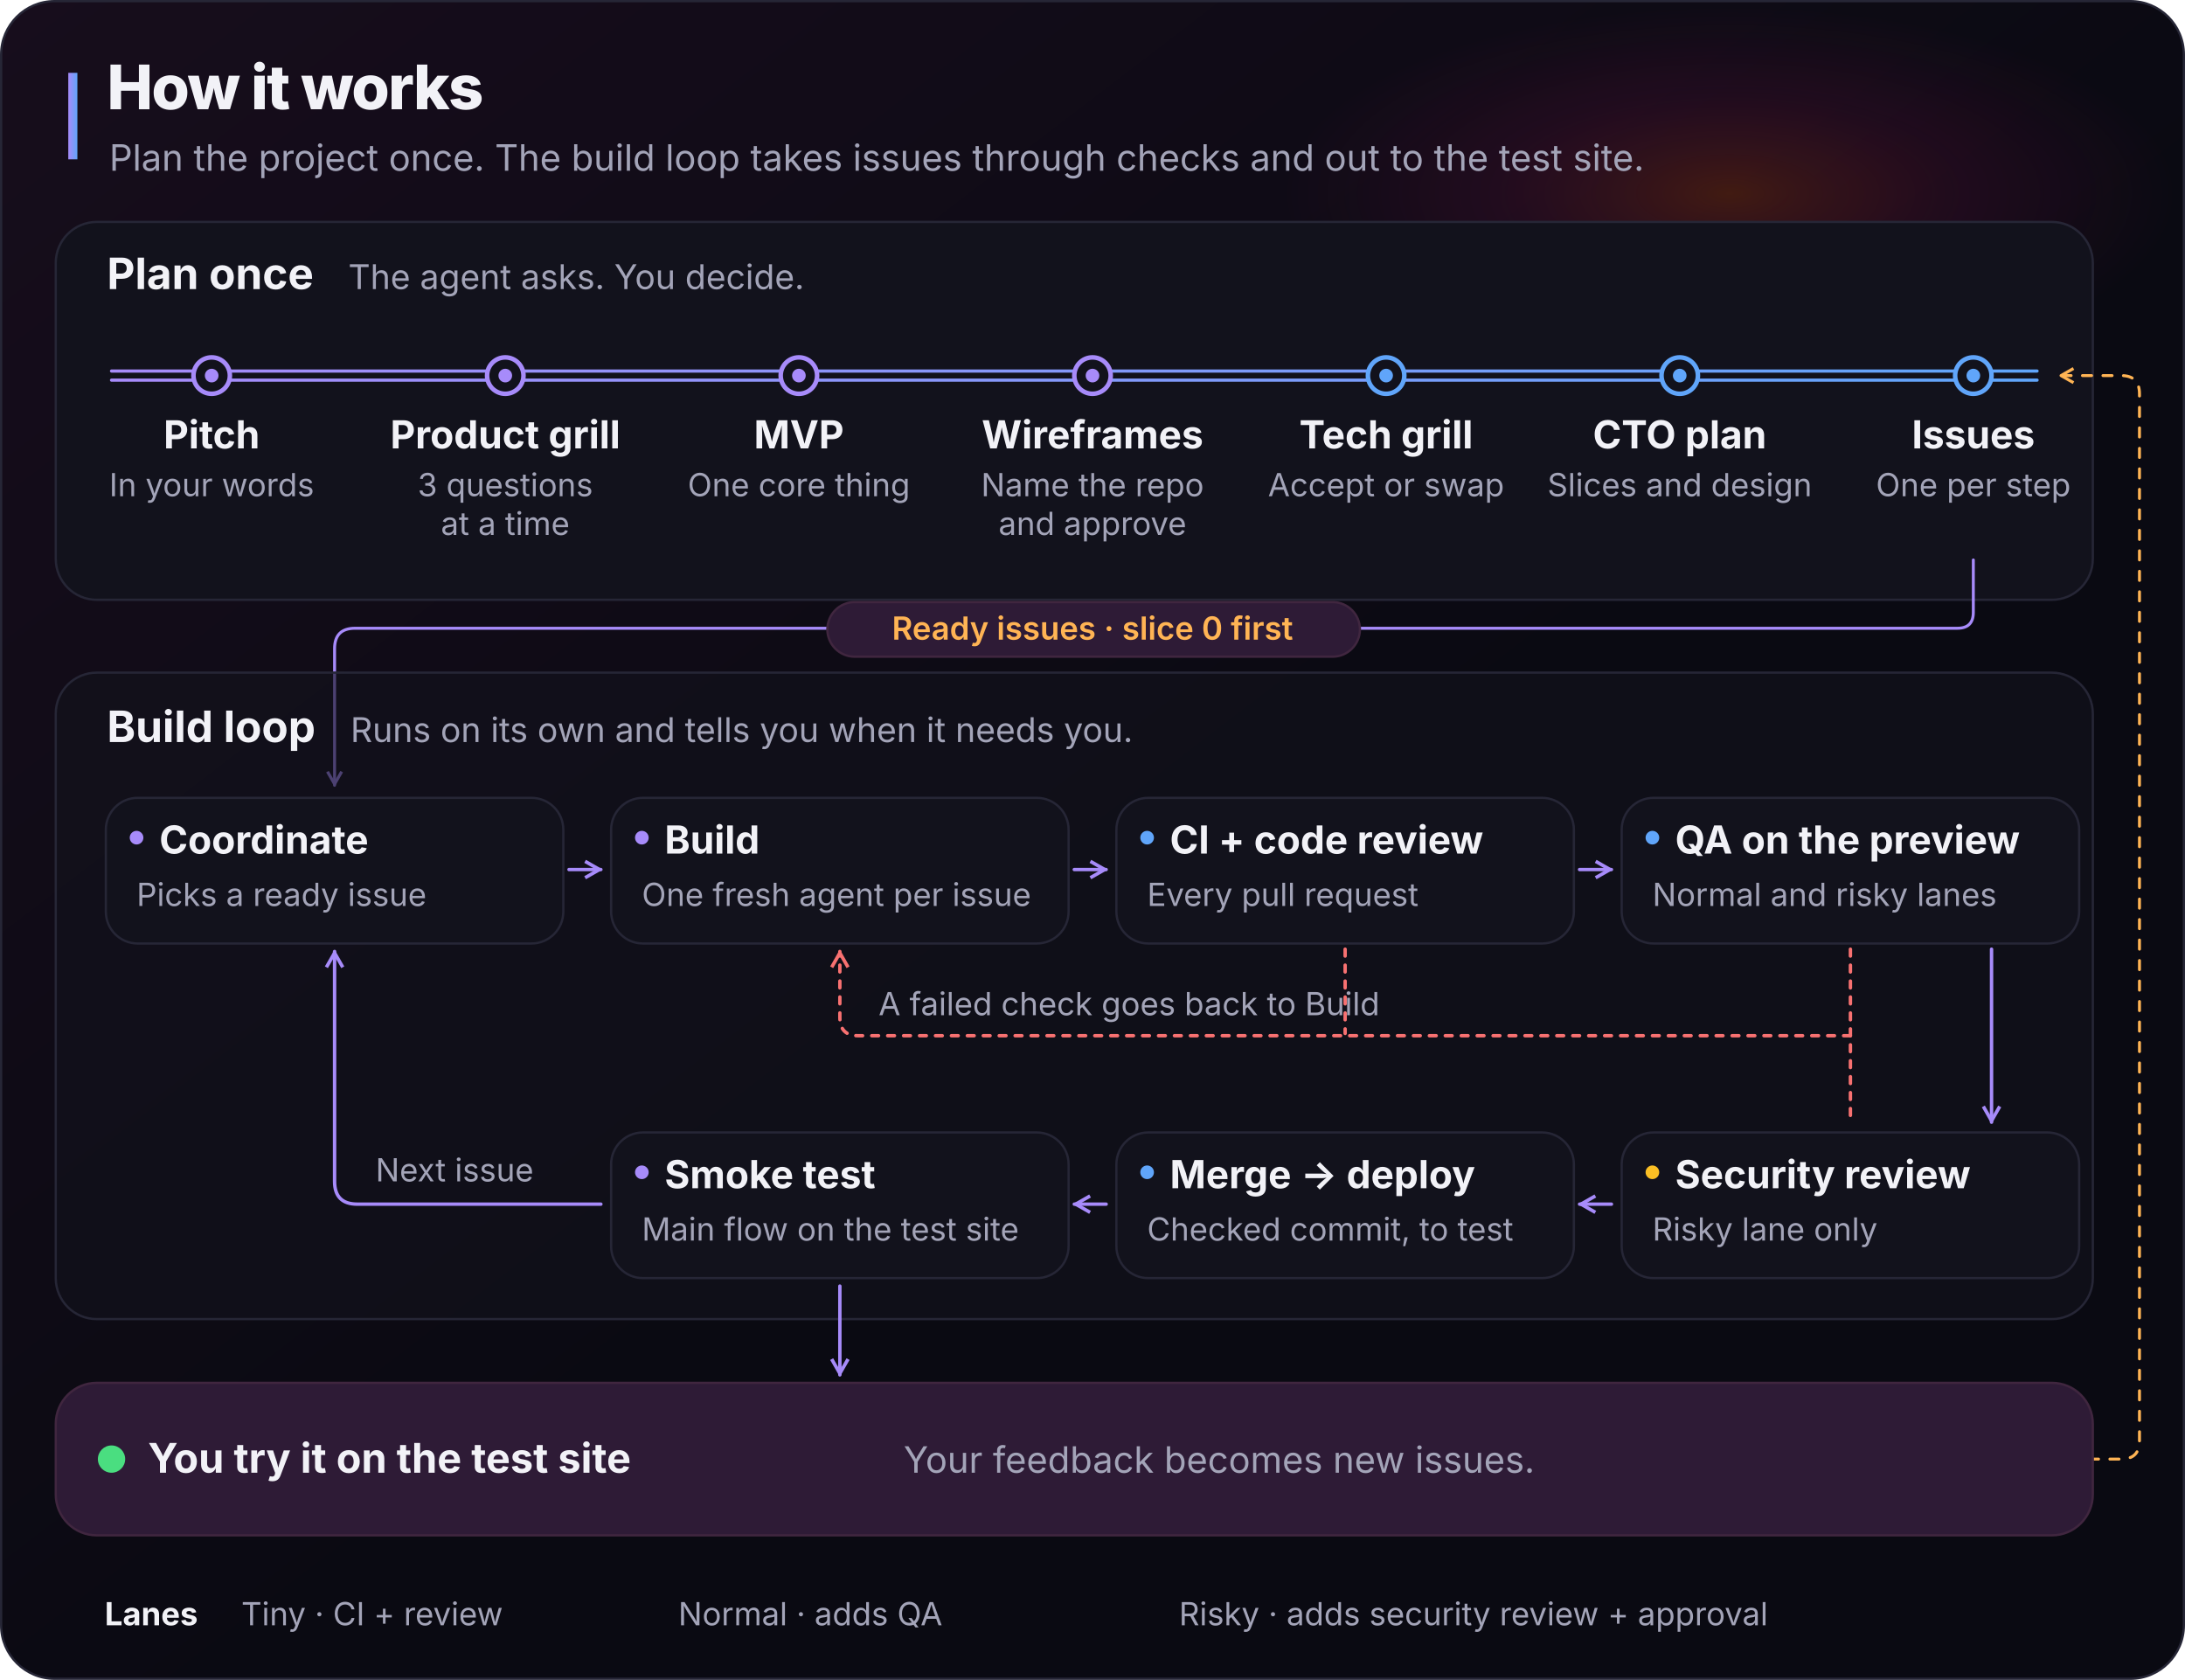
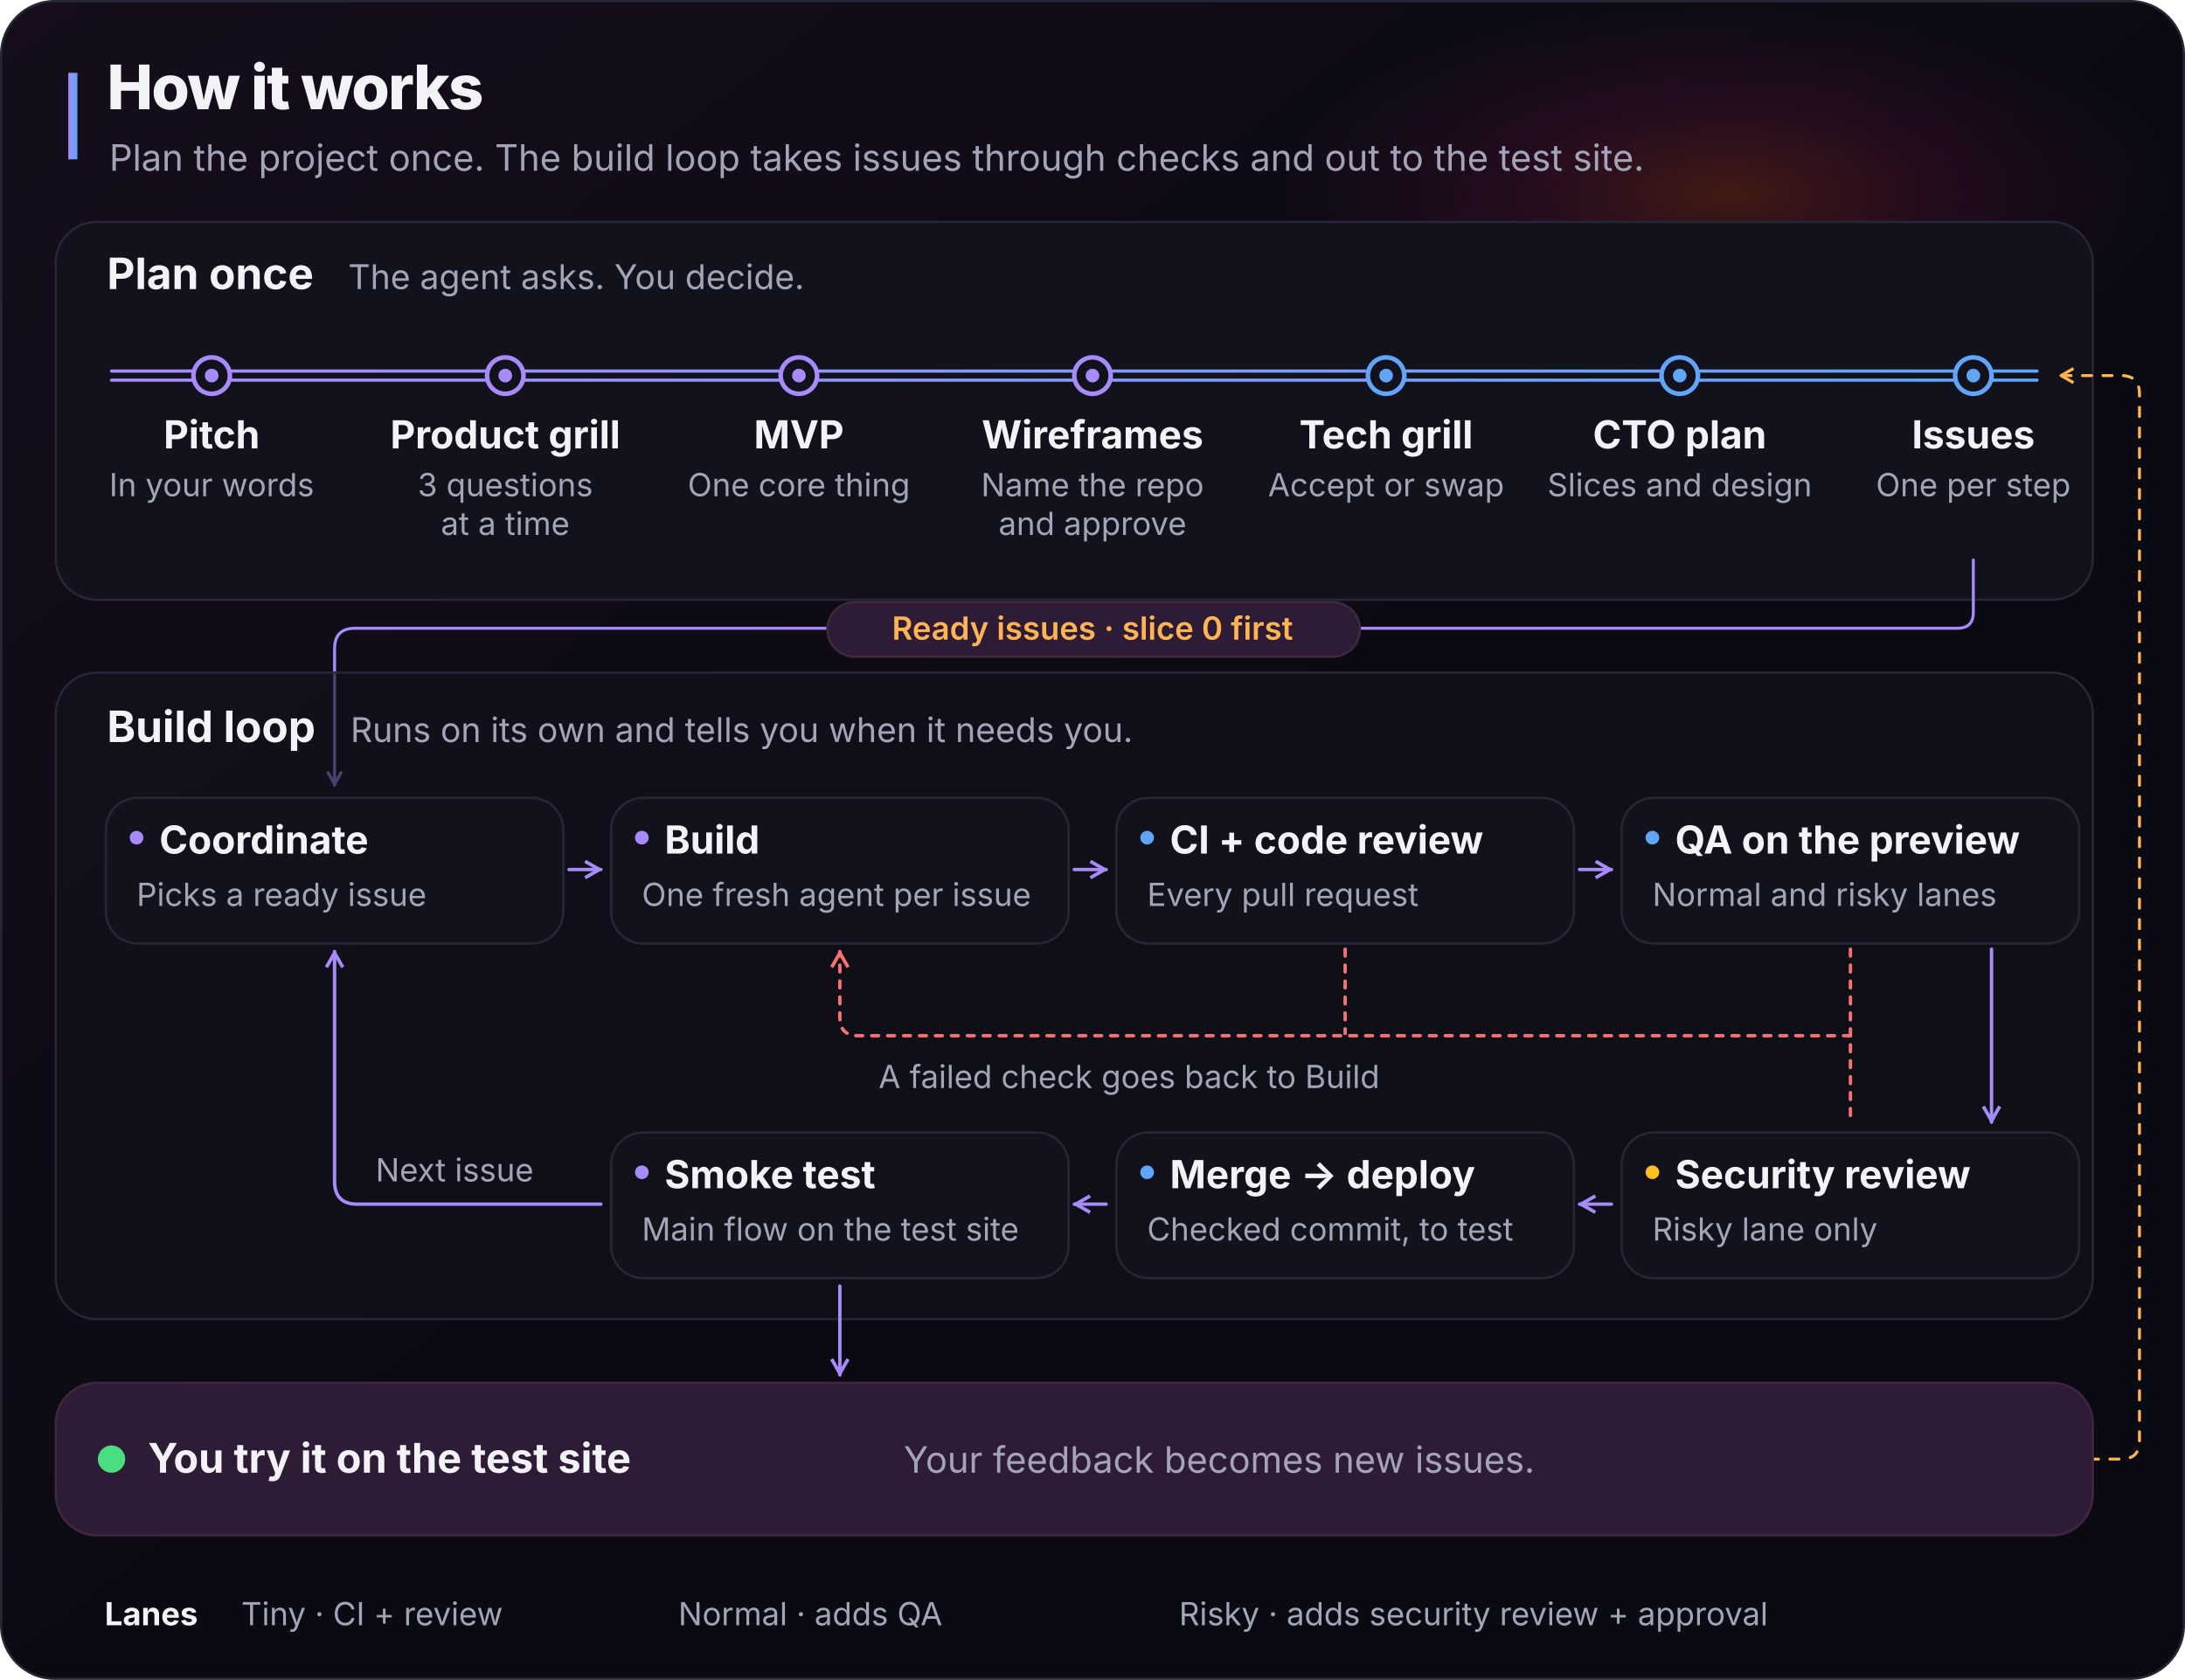
<svg xmlns="http://www.w3.org/2000/svg" viewBox="0 0 960 738" width="960" height="738" font-family="system-ui, -apple-system, Segoe UI, sans-serif" fill="#f2f2f7">
  <defs>
    <linearGradient id="bg" x2="1" y2="1">
      <stop stop-color="#170d1c" />
      <stop offset=".56" stop-color="#0a0a12" />
    </linearGradient>
    <linearGradient id="brand">
      <stop stop-color="#a78bfa" />
      <stop offset="1" stop-color="#60a5fa" />
    </linearGradient>
    <radialGradient id="warm">
      <stop stop-color="#c2410c" stop-opacity=".29" />
      <stop offset=".52" stop-color="#a3125c" stop-opacity=".13" />
      <stop offset="1" stop-color="#a3125c" stop-opacity="0" />
    </radialGradient>
    <marker id="arrow" viewBox="0 0 10 10" refX="8.7" refY="5" markerWidth="6" markerHeight="6" orient="auto">
      <path d="M1 1l7 4-7 4" fill="none" stroke="#a78bfa" stroke-width="1.7" stroke-linejoin="round" />
    </marker>
    <marker id="feedback" viewBox="0 0 10 10" refX="8.7" refY="5" markerWidth="6" markerHeight="6" orient="auto">
      <path d="M1 1l7 4-7 4" fill="none" stroke="#ffb454" stroke-width="1.7" stroke-linejoin="round" />
    </marker>
    <marker id="retry" viewBox="0 0 10 10" refX="8.7" refY="5" markerWidth="6" markerHeight="6" orient="auto">
      <path d="M1 1l7 4-7 4" fill="none" stroke="#f87171" stroke-width="1.7" stroke-linejoin="round" />
    </marker>
  </defs>
  <rect x=".5" y=".5" width="959" height="737" rx="23.5" fill="url(#bg)" stroke="#262636" />
  <ellipse cx="760" cy="85" rx="197" ry="82" fill="url(#warm)" />
  <path d="M30 32h4v38h-4z" fill="url(#brand)" />
  <text x="47" y="48" font-size="27" font-weight="780" letter-spacing="-.65">How it works</text>
  <text x="48" y="75" font-size="16" fill="#a3a4b8">Plan the project once. The build loop takes issues through checks and out to the test site.</text>
  <rect x="24.5" y="97.5" width="895" height="166" rx="18" fill="#12121c" stroke="#262636" />
  <text x="47" y="127" font-size="19" font-weight="750">Plan once</text>
  <text x="153" y="127" font-size="15" fill="#a3a4b8">The agent asks. You decide.</text>
  <path d="M49 163h846M49 167h846" fill="none" stroke="url(#brand)" stroke-width="1.4" stroke-linecap="round" />
  <g text-anchor="middle">
    <circle cx="93" cy="165" r="8" fill="#12121c" stroke="#a78bfa" stroke-width="2" />
    <circle cx="93" cy="165" r="3" fill="#a78bfa" />
    <text x="93" y="197" font-size="17" font-weight="730">Pitch</text>
    <text x="93" y="218" fill="#a3a4b8" font-size="14">In your words</text>
    <circle cx="222" cy="165" r="8" fill="#12121c" stroke="#a78bfa" stroke-width="2" />
    <circle cx="222" cy="165" r="3" fill="#a78bfa" />
    <text x="222" y="197" font-size="17" font-weight="730">Product grill</text>
    <text x="222" y="218" fill="#a3a4b8" font-size="14">3 questions</text>
    <text x="222" y="235" fill="#a3a4b8" font-size="14">at a time</text>
    <circle cx="351" cy="165" r="8" fill="#12121c" stroke="#a78bfa" stroke-width="2" />
    <circle cx="351" cy="165" r="3" fill="#a78bfa" />
    <text x="351" y="197" font-size="17" font-weight="730">MVP</text>
    <text x="351" y="218" fill="#a3a4b8" font-size="14">One core thing</text>
    <circle cx="480" cy="165" r="8" fill="#12121c" stroke="#a78bfa" stroke-width="2" />
    <circle cx="480" cy="165" r="3" fill="#a78bfa" />
    <text x="480" y="197" font-size="17" font-weight="730">Wireframes</text>
    <text x="480" y="218" fill="#a3a4b8" font-size="14">Name the repo</text>
    <text x="480" y="235" fill="#a3a4b8" font-size="14">and approve</text>
    <circle cx="609" cy="165" r="8" fill="#12121c" stroke="#60a5fa" stroke-width="2" />
    <circle cx="609" cy="165" r="3" fill="#60a5fa" />
    <text x="609" y="197" font-size="17" font-weight="730">Tech grill</text>
    <text x="609" y="218" fill="#a3a4b8" font-size="14">Accept or swap</text>
    <circle cx="738" cy="165" r="8" fill="#12121c" stroke="#60a5fa" stroke-width="2" />
    <circle cx="738" cy="165" r="3" fill="#60a5fa" />
    <text x="738" y="197" font-size="17" font-weight="730">CTO plan</text>
    <text x="738" y="218" fill="#a3a4b8" font-size="14">Slices and design</text>
    <circle cx="867" cy="165" r="8" fill="#12121c" stroke="#60a5fa" stroke-width="2" />
    <circle cx="867" cy="165" r="3" fill="#60a5fa" />
    <text x="867" y="197" font-size="17" font-weight="730">Issues</text>
    <text x="867" y="218" fill="#a3a4b8" font-size="14">One per step</text>
  </g>
  <g fill="none" stroke-linecap="round">
    <path d="M867 246v23q0 7-7 7H156q-9 0-9 9v60" stroke="#a78bfa" stroke-width="1.3" marker-end="url(#arrow)" />
    <path d="M891 641h41q8 0 8-8V173q0-8-8-8h-27" stroke="#ffb454" stroke-width="1.3" stroke-dasharray="4 5" marker-end="url(#feedback)" />
  </g>
  <rect x="363.5" y="264.5" width="234" height="24" rx="12" fill="#2e1b36" stroke="#40263f" />
  <text x="480" y="281" text-anchor="middle" fill="#ffb454" font-size="14" font-weight="640">Ready issues · slice 0 first</text>
  <rect x="24.5" y="295.5" width="895" height="284" rx="18" fill="#12121c" fill-opacity=".61" stroke="#262636" />
  <text x="47" y="326" font-size="19" font-weight="750">Build loop</text>
  <text x="154" y="326" font-size="15" fill="#a3a4b8">Runs on its own and tells you when it needs you.</text>
  <g fill="none" stroke="#a78bfa" stroke-width="1.5" stroke-linecap="round" marker-end="url(#arrow)">
    <path d="M250 382h14" />
    <path d="M472 382h14" />
    <path d="M694 382h14" />
    <path d="M875 417v76" />
    <path d="M708 529h-14" />
    <path d="M486 529h-14" />
    <path d="M264 529H157q-10 0-10-10V418" />
    <path d="M369 565v39" />
  </g>
  <text x="165" y="519" fill="#a3a4b8" font-size="14">Next issue</text>
  <g fill="none" stroke="#f87171" stroke-width="1.5" stroke-dasharray="3 4" stroke-linecap="round">
    <path d="M813 417v76M591 417v37" />
    <path d="M813 455H377q-8 0-8-8v-29" marker-end="url(#retry)" />
  </g>
-   <text x="386" y="446" font-size="14" fill="#a3a4b8">A failed check goes back to Build</text>
+   <text x="386" y="478" font-size="14" fill="#a3a4b8">A failed check goes back to Build</text>
  <rect x="46.5" y="350.5" width="201" height="64" rx="14" fill="#12121c" stroke="#262636" />
  <circle cx="60" cy="368" r="3" fill="#a78bfa" />
  <text x="70" y="375" font-size="17" font-weight="730">Coordinate</text>
  <text x="60" y="398" font-size="14" fill="#a3a4b8">Picks a ready issue</text>
  <rect x="268.5" y="350.5" width="201" height="64" rx="14" fill="#12121c" stroke="#262636" />
  <circle cx="282" cy="368" r="3" fill="#a78bfa" />
  <text x="292" y="375" font-size="17" font-weight="730">Build</text>
  <text x="282" y="398" font-size="14" fill="#a3a4b8">One fresh agent per issue</text>
  <rect x="490.5" y="350.5" width="201" height="64" rx="14" fill="#12121c" stroke="#262636" />
  <circle cx="504" cy="368" r="3" fill="#60a5fa" />
  <text x="514" y="375" font-size="17" font-weight="730">CI + code review</text>
  <text x="504" y="398" font-size="14" fill="#a3a4b8">Every pull request</text>
  <rect x="712.5" y="350.5" width="201" height="64" rx="14" fill="#12121c" stroke="#262636" />
  <circle cx="726" cy="368" r="3" fill="#60a5fa" />
  <text x="736" y="375" font-size="17" font-weight="730">QA on the preview</text>
  <text x="726" y="398" font-size="14" fill="#a3a4b8">Normal and risky lanes</text>
  <rect x="712.5" y="497.5" width="201" height="64" rx="14" fill="#12121c" stroke="#262636" />
  <circle cx="726" cy="515" r="3" fill="#fbbf24" />
  <text x="736" y="522" font-size="17" font-weight="730">Security review</text>
  <text x="726" y="545" font-size="14" fill="#a3a4b8">Risky lane only</text>
  <rect x="490.5" y="497.5" width="201" height="64" rx="14" fill="#12121c" stroke="#262636" />
  <circle cx="504" cy="515" r="3" fill="#60a5fa" />
  <text x="514" y="522" font-size="17" font-weight="730">Merge → deploy</text>
  <text x="504" y="545" font-size="14" fill="#a3a4b8">Checked commit, to test</text>
  <rect x="268.5" y="497.5" width="201" height="64" rx="14" fill="#12121c" stroke="#262636" />
  <circle cx="282" cy="515" r="3" fill="#a78bfa" />
  <text x="292" y="522" font-size="17" font-weight="730">Smoke test</text>
  <text x="282" y="545" font-size="14" fill="#a3a4b8">Main flow on the test site</text>
  <rect x="24.5" y="607.5" width="895" height="67" rx="18" fill="#2e1b36" stroke="#40263f" />
  <circle cx="49" cy="641" r="6" fill="#4ade80" />
  <text x="65" y="647" font-size="18" font-weight="740">You try it on the test site</text>
  <text x="397" y="647" font-size="16" fill="#a3a4b8">Your feedback becomes new issues.</text>
  <g font-size="14" fill="#a3a4b8">
    <text x="46" y="714" font-weight="740" fill="#f2f2f7">Lanes</text>
    <text x="106" y="714">Tiny · CI + review</text>
    <text x="298" y="714">Normal · adds QA</text>
    <text x="518" y="714">Risky · adds security review + approval</text>
  </g>
</svg>
